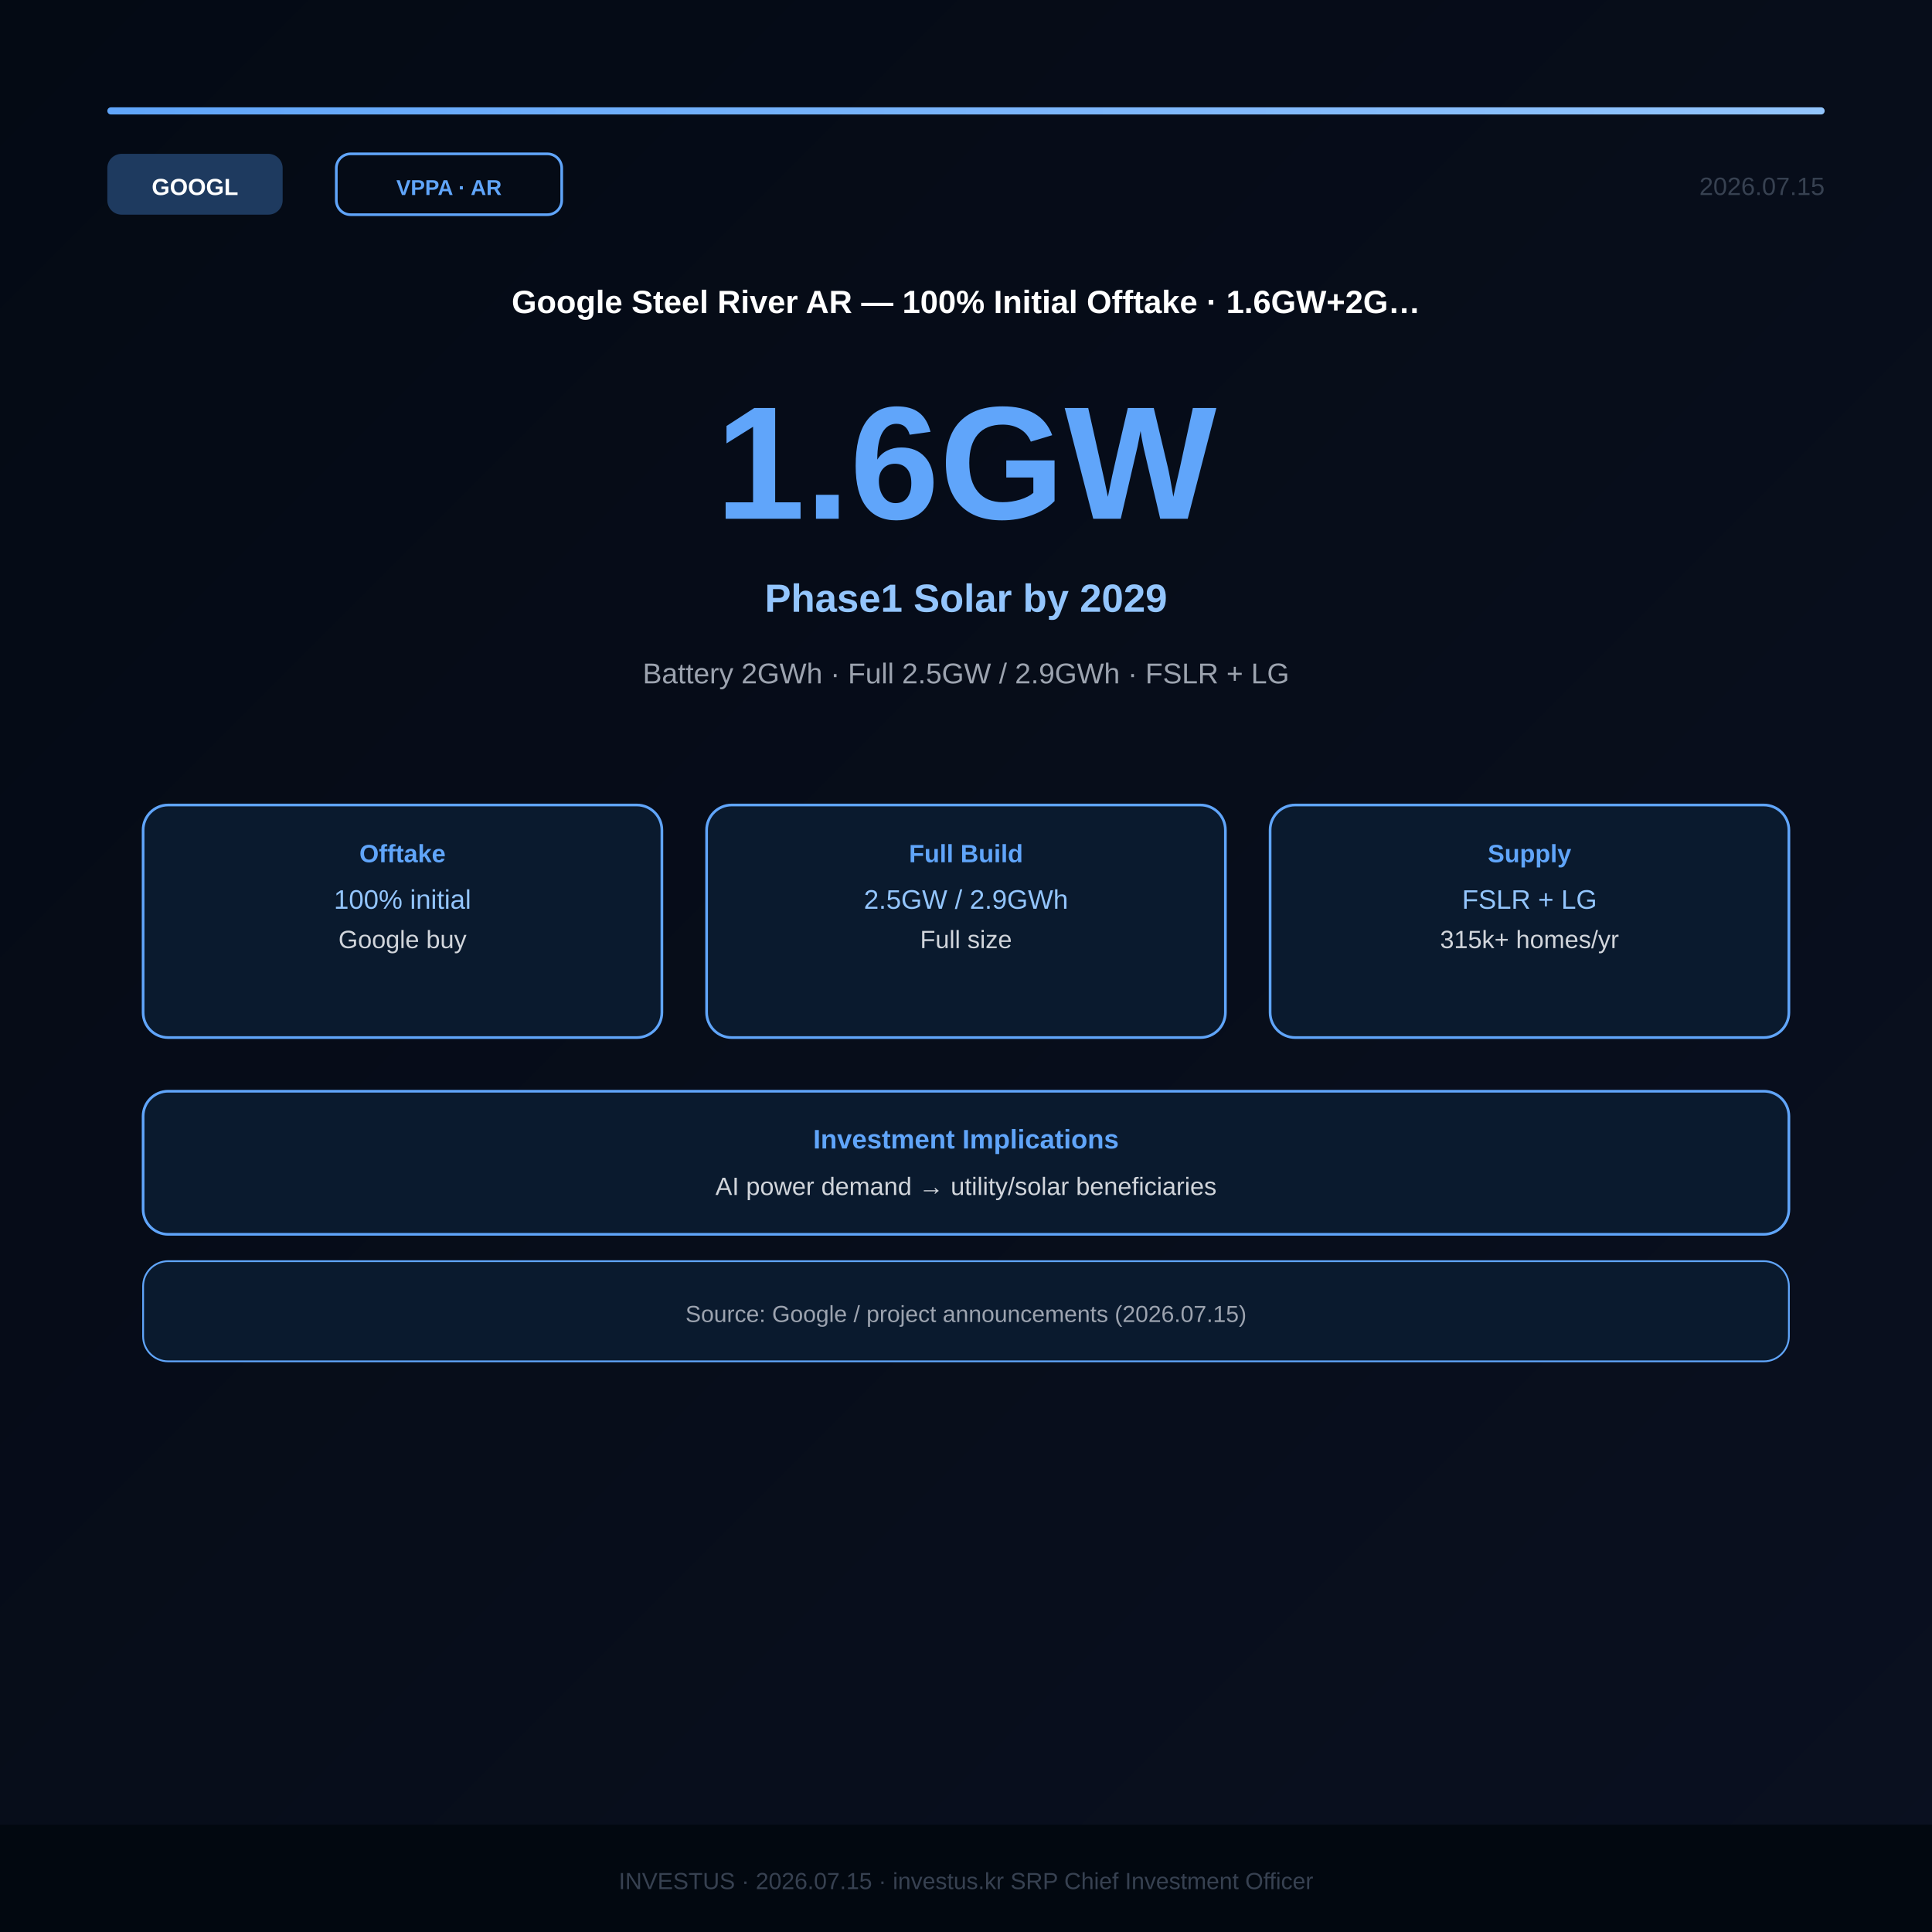
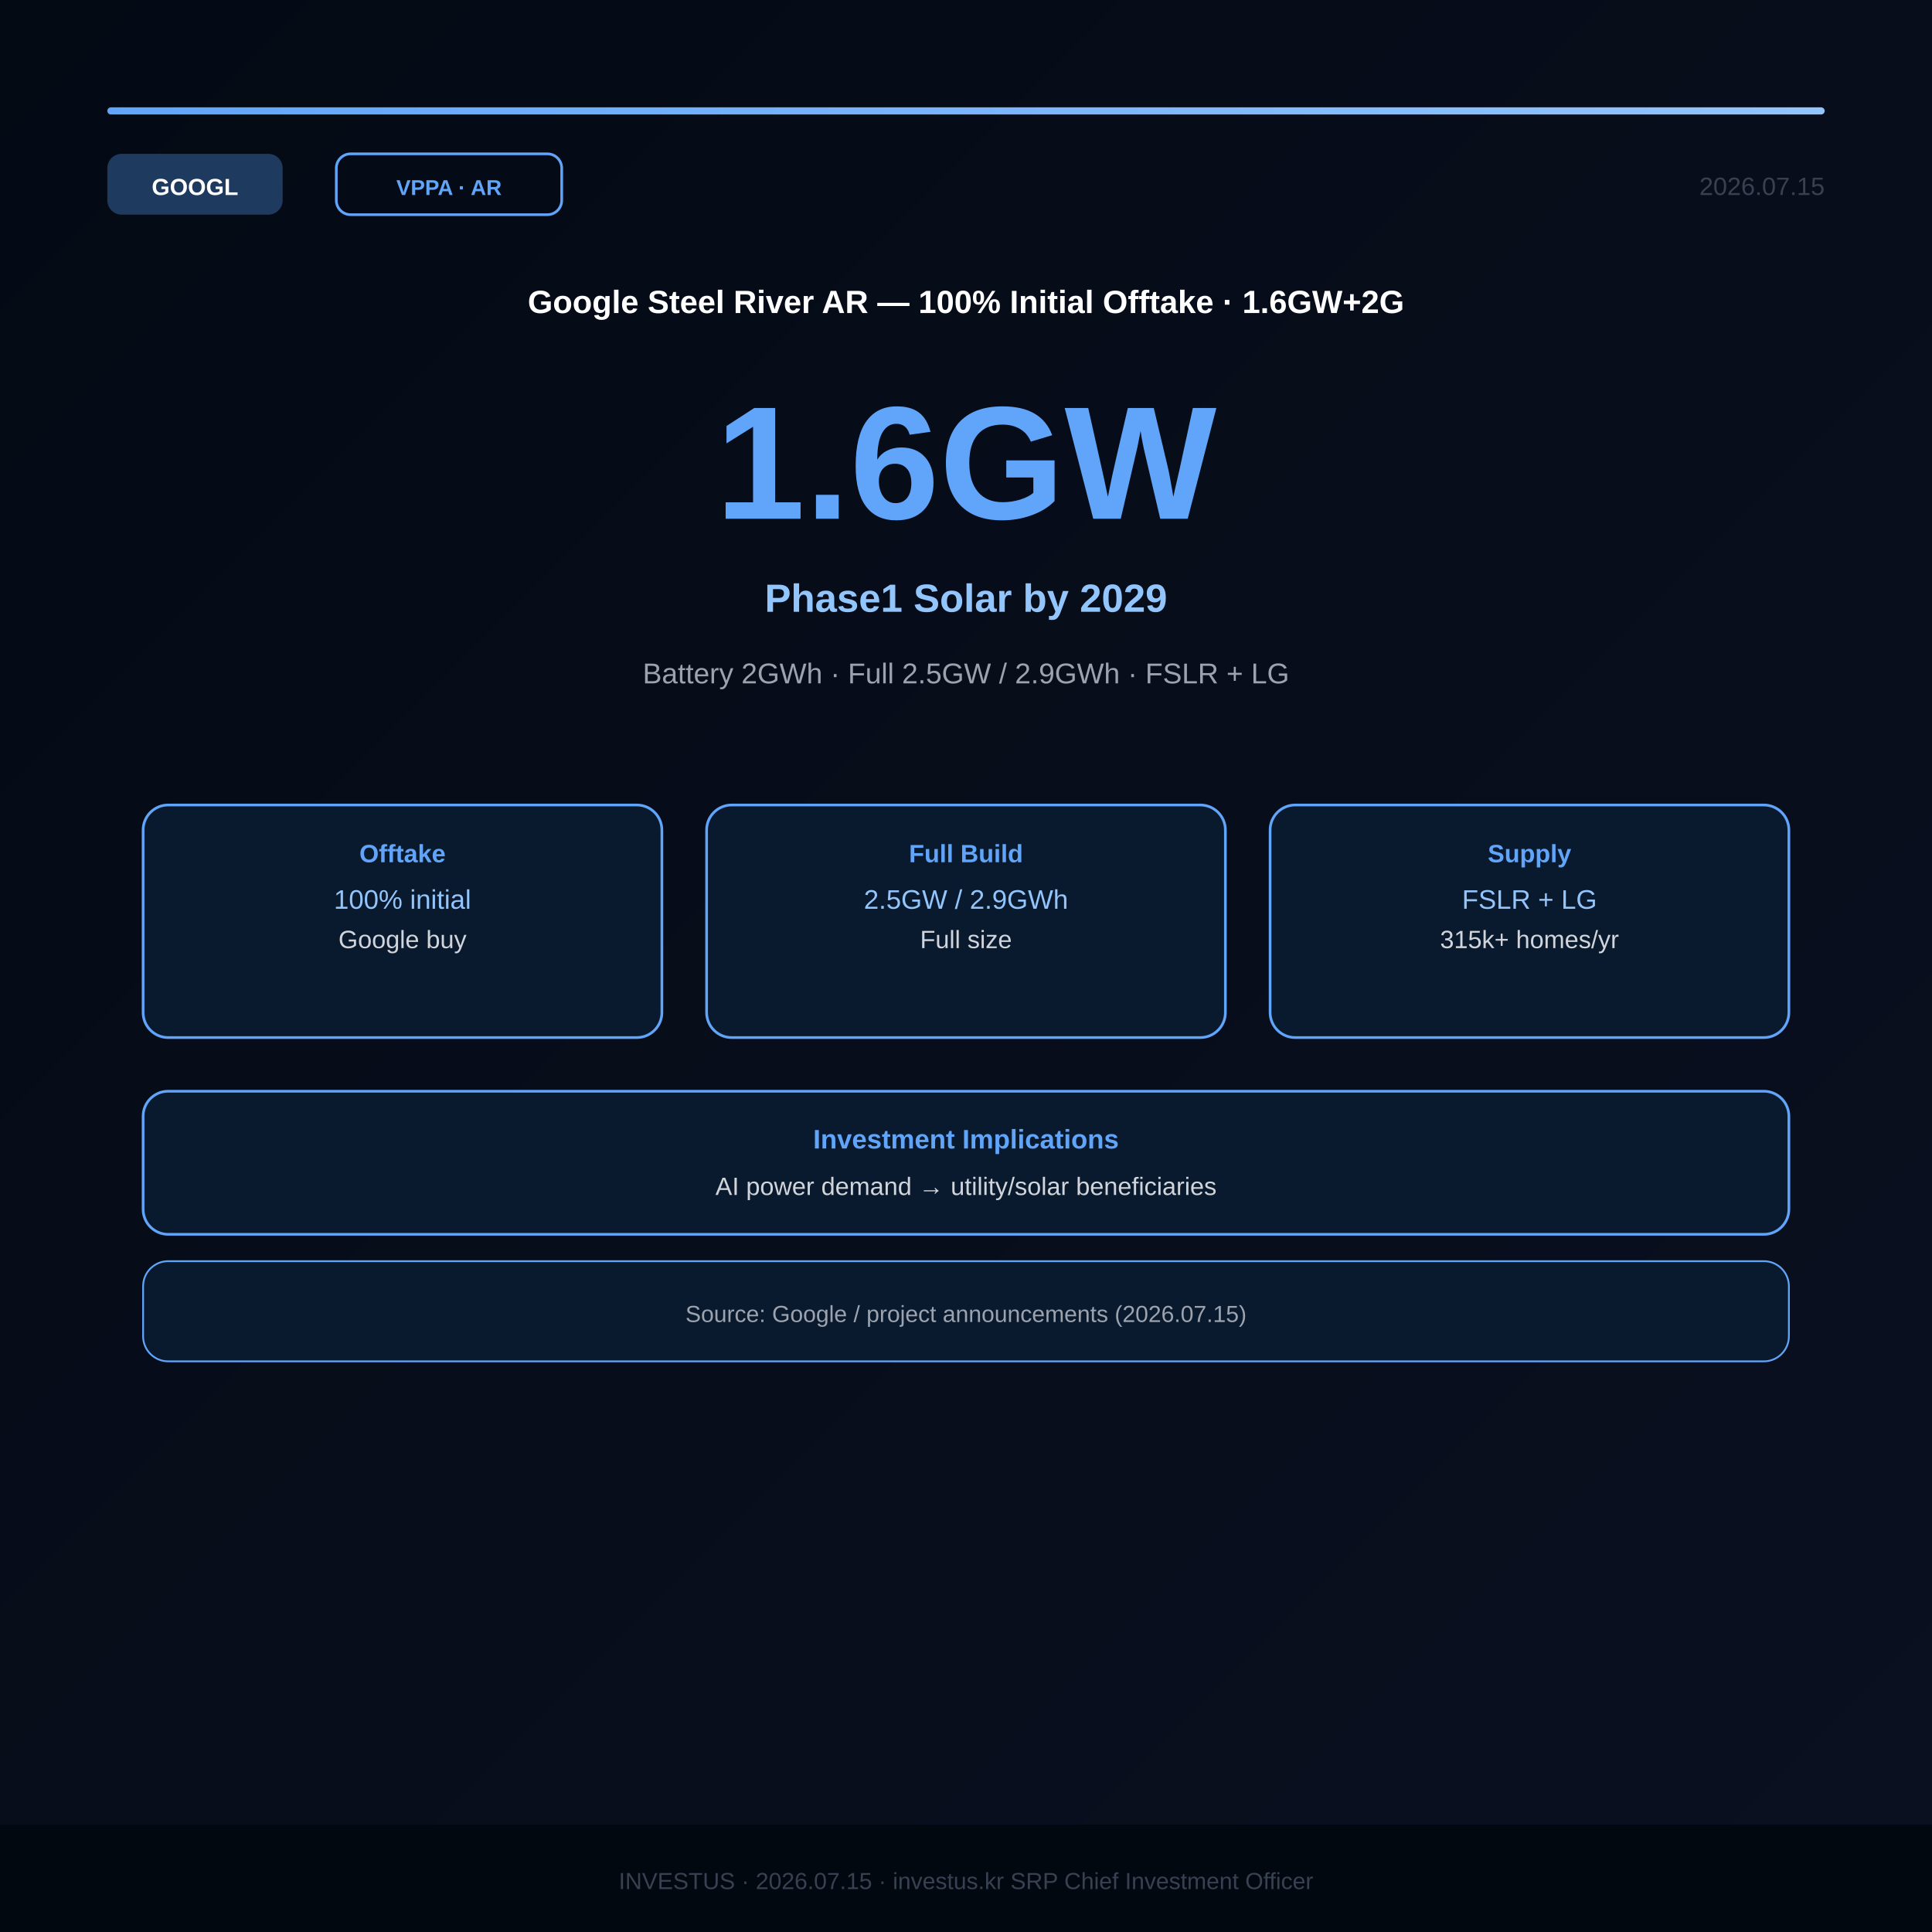
<svg xmlns="http://www.w3.org/2000/svg" viewBox="0 0 1080 1080" width="1080" height="1080">
  <defs>
    <linearGradient id="bg" x1="0%" y1="0%" x2="100%" y2="100%">
      <stop offset="0%" style="stop-color:#040a14" />
      <stop offset="100%" style="stop-color:#0a1020" />
    </linearGradient>
    <linearGradient id="grad" x1="0%" y1="0%" x2="100%" y2="0%">
      <stop offset="0%" style="stop-color:#60a5fa" />
      <stop offset="100%" style="stop-color:#93c5fd" />
    </linearGradient>
  </defs>
  <rect width="1080" height="1080" fill="url(#bg)" />
  <rect x="60" y="60" width="960" height="4" fill="url(#grad)" rx="2" />
  <rect x="60" y="86" width="98" height="34" rx="8" fill="#1e3a5f" />
  <text x="109.0" y="109" font-family="Arial Black, Arial" font-weight="900" font-size="13" fill="#ffffff" text-anchor="middle">GOOGL</text>
  <rect x="188" y="86" width="126" height="34" rx="8" fill="none" stroke="#60a5fa" stroke-width="1.5" />
  <text x="251.0" y="109" font-family="Arial, sans-serif" font-weight="700" font-size="12" fill="#60a5fa" text-anchor="middle">VPPA · AR</text>
  <text x="1020" y="109" font-family="Arial, sans-serif" font-size="14" fill="#374151" text-anchor="end">2026.07.15</text>
-   <text x="540" y="175" font-family="Arial Black, Arial" font-weight="900" font-size="18" fill="#ffffff" text-anchor="middle">Google Steel River AR — 100% Initial Offtake · 1.6GW+2G…</text>
+   <text x="540" y="175" font-family="Arial Black, Arial" font-weight="900" font-size="18" fill="#ffffff" text-anchor="middle">Google Steel River AR — 100% Initial Offtake · 1.6GW+2G</text>
  <text x="540" y="290" font-family="Arial Black, Arial" font-weight="900" font-size="90" fill="#60a5fa" text-anchor="middle">1.6GW</text>
  <text x="540" y="342" font-family="Arial Black, Arial" font-weight="900" font-size="22" fill="#93c5fd" text-anchor="middle">Phase1 Solar by 2029</text>
  <text x="540" y="382" font-family="Arial, sans-serif" font-size="16" fill="#9ca3af" text-anchor="middle">Battery 2GWh · Full 2.5GW / 2.9GWh · FSLR + LG</text>
  <rect x="80" y="450" width="290" height="130" rx="14" fill="#0a1a2e" stroke="#60a5fa" stroke-width="1.5" />
  <text x="225.0" y="482" font-family="Arial Black, Arial" font-weight="900" font-size="14" fill="#60a5fa" text-anchor="middle">Offtake</text>
  <text x="225.0" y="508" font-family="Arial, sans-serif" font-size="15" fill="#93c5fd" text-anchor="middle">100% initial</text>
  <text x="225.0" y="530" font-family="Arial, sans-serif" font-size="14" fill="#d1d5db" text-anchor="middle">Google buy</text>
  <rect x="395" y="450" width="290" height="130" rx="14" fill="#0a1a2e" stroke="#60a5fa" stroke-width="1.5" />
  <text x="540.0" y="482" font-family="Arial Black, Arial" font-weight="900" font-size="14" fill="#60a5fa" text-anchor="middle">Full Build</text>
  <text x="540.0" y="508" font-family="Arial, sans-serif" font-size="15" fill="#93c5fd" text-anchor="middle">2.5GW / 2.9GWh</text>
  <text x="540.0" y="530" font-family="Arial, sans-serif" font-size="14" fill="#d1d5db" text-anchor="middle">Full size</text>
  <rect x="710" y="450" width="290" height="130" rx="14" fill="#0a1a2e" stroke="#60a5fa" stroke-width="1.5" />
  <text x="855.0" y="482" font-family="Arial Black, Arial" font-weight="900" font-size="14" fill="#60a5fa" text-anchor="middle">Supply</text>
  <text x="855.0" y="508" font-family="Arial, sans-serif" font-size="15" fill="#93c5fd" text-anchor="middle">FSLR + LG</text>
  <text x="855.0" y="530" font-family="Arial, sans-serif" font-size="14" fill="#d1d5db" text-anchor="middle">315k+ homes/yr</text>
  <rect x="80" y="610" width="920" height="80" rx="14" fill="#0a1a2e" stroke="#60a5fa" stroke-width="1.5" />
  <text x="540" y="642" font-family="Arial Black, Arial" font-weight="900" font-size="15" fill="#60a5fa" text-anchor="middle">Investment Implications</text>
  <text x="540" y="668" font-family="Arial, sans-serif" font-size="14" fill="#d1d5db" text-anchor="middle">AI power demand → utility/solar beneficiaries</text>
  <rect x="80" y="705" width="920" height="56" rx="14" fill="#0a1a2e" stroke="#60a5fa" stroke-width="1" />
  <text x="540" y="739" font-family="Arial, sans-serif" font-size="13" fill="#9ca3af" text-anchor="middle">Source: Google / project announcements (2026.07.15)</text>
  <rect x="0" y="1020" width="1080" height="60" fill="#020810" />
  <text x="540" y="1056" font-family="Arial, sans-serif" font-size="13" fill="#374151" text-anchor="middle">INVESTUS · 2026.07.15 · investus.kr SRP Chief Investment Officer</text>
</svg>
